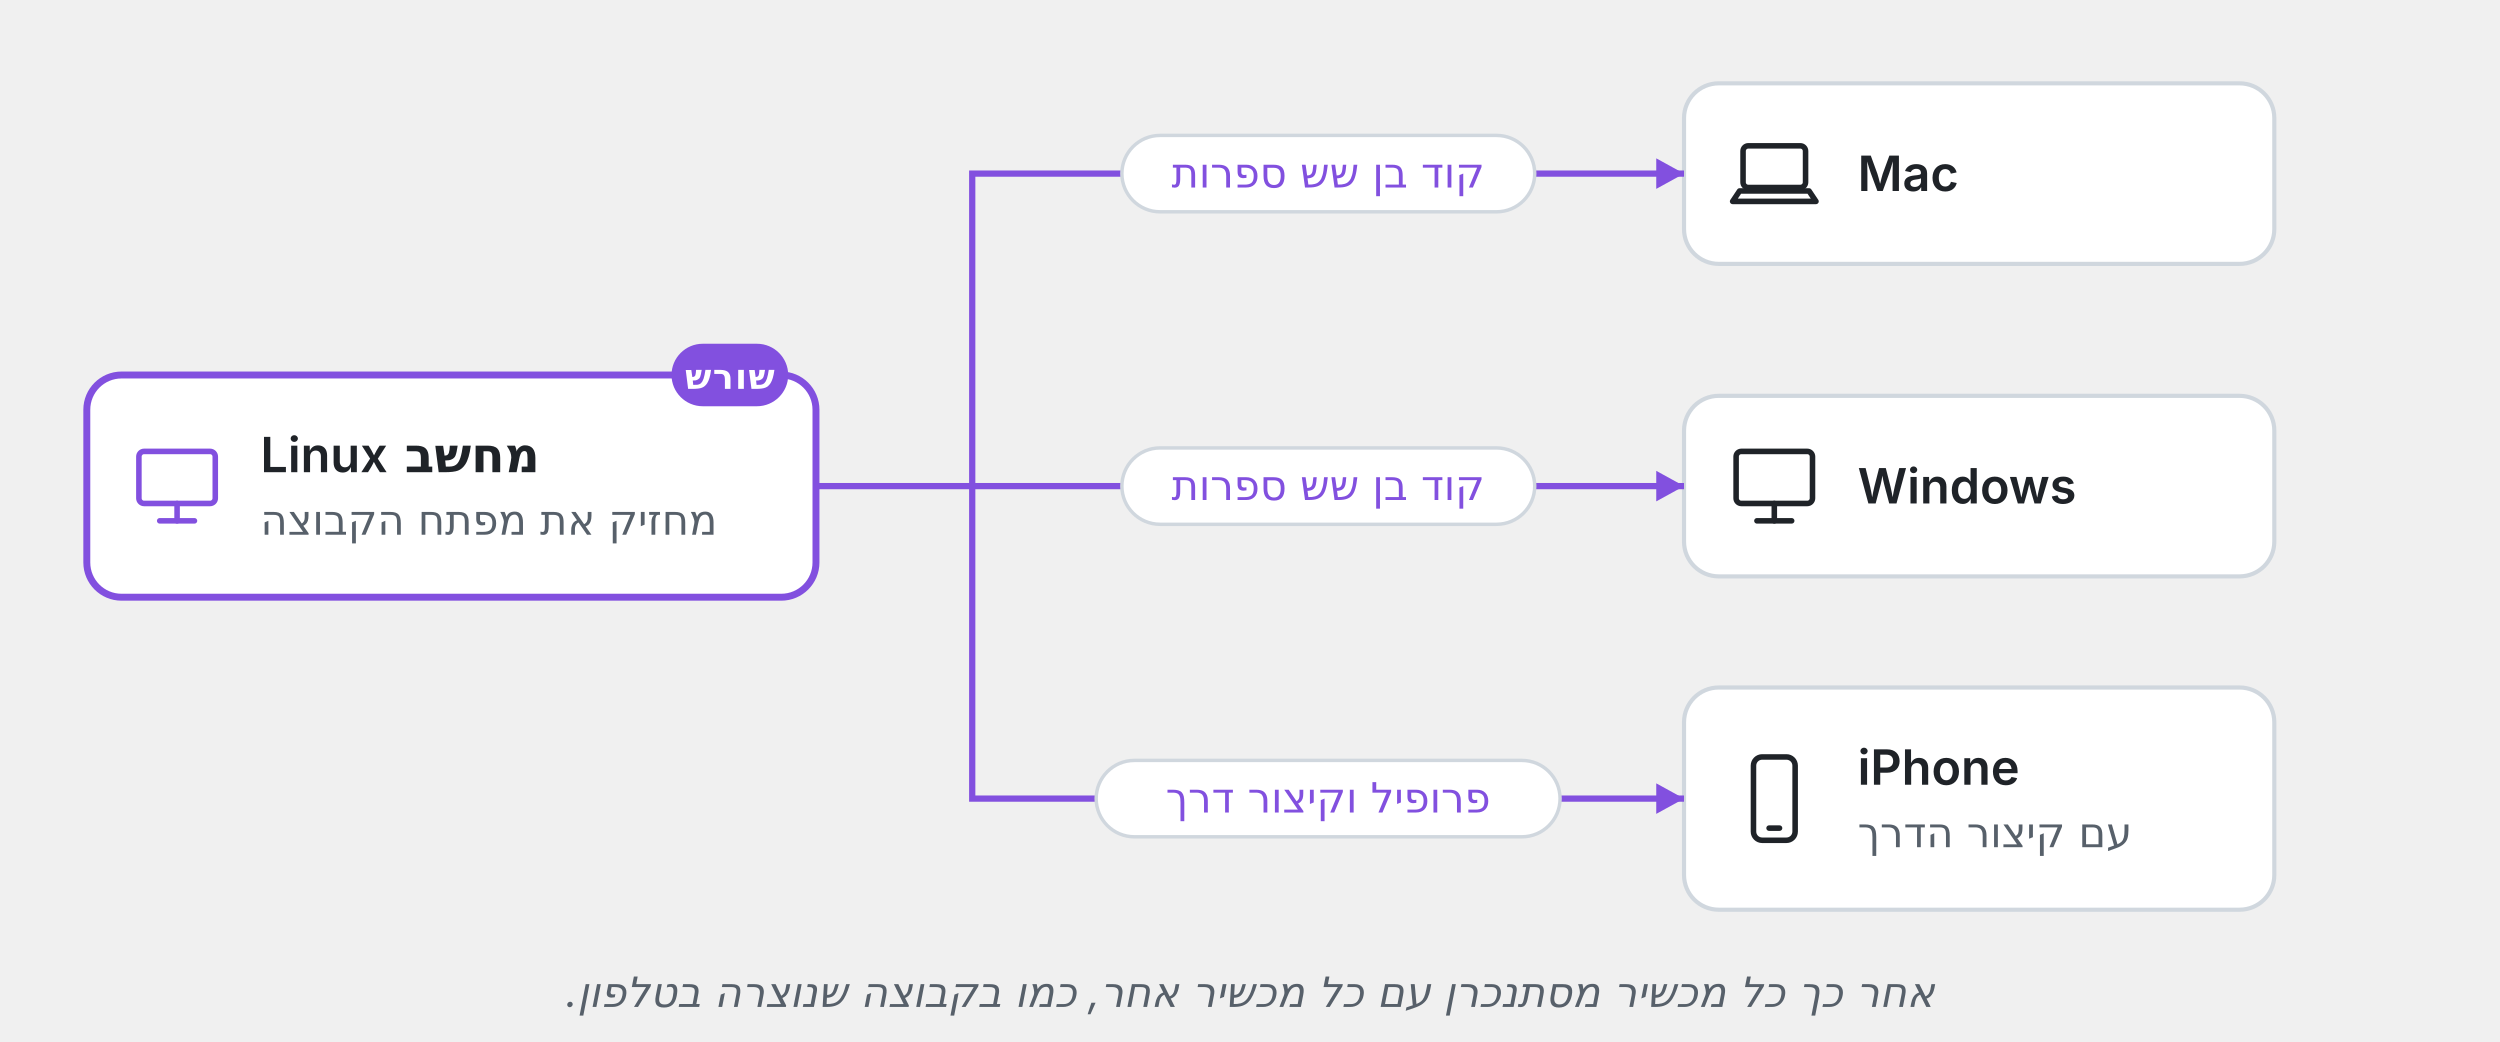
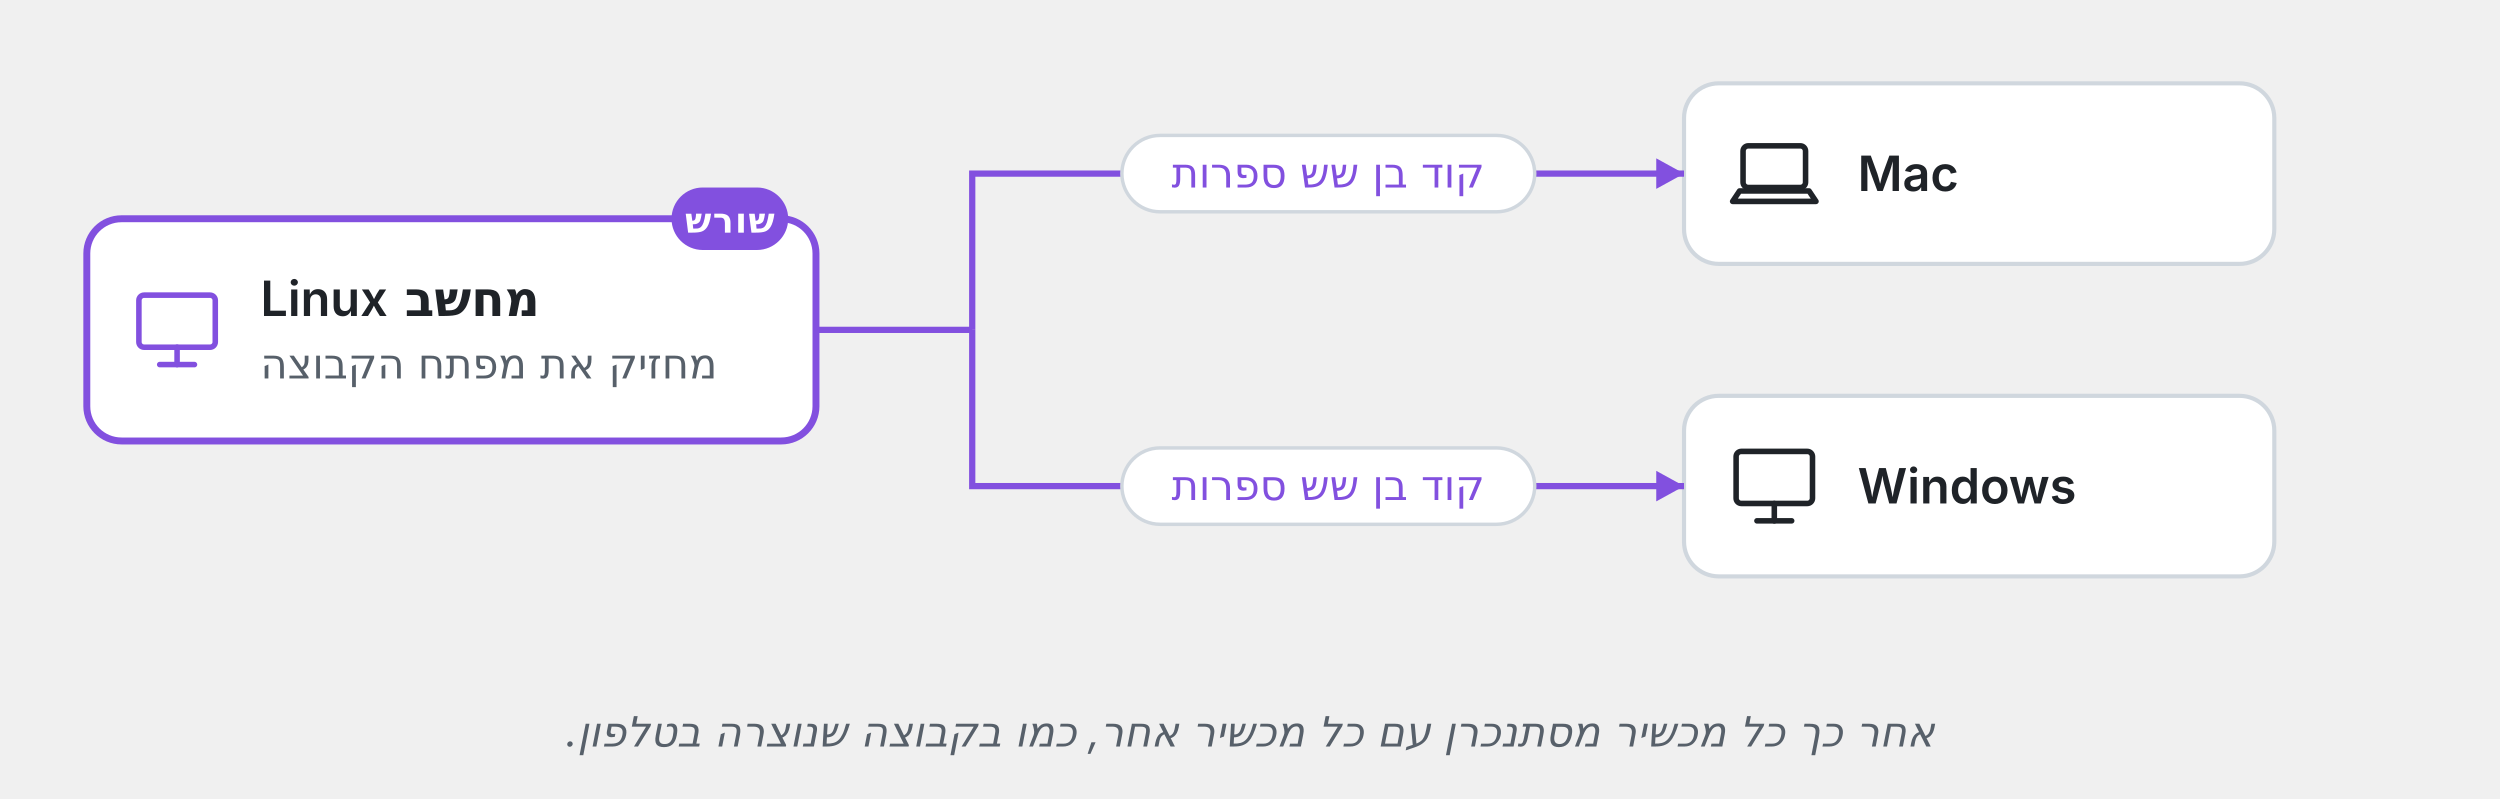
- <svg xmlns="http://www.w3.org/2000/svg" lang="he" width="720" height="300" viewBox="0 0 720 300" role="img" aria-label="בלי האפליקציה, מחשב מחזיק את הקבוצה">
+ <svg xmlns="http://www.w3.org/2000/svg" lang="he" width="720" height="230" viewBox="0 0 720 230" role="img" aria-label="בלי האפליקציה, מחשב מחזיק את הקבוצה">
  <style>
  .bg { fill: none; }
  .zone { fill: #f6f8fa; stroke: #d0d7de; stroke-width: 1; }
  .zone-t { fill: #57606a; font: 600 13px system-ui, -apple-system, 'Segoe UI', sans-serif; letter-spacing: .02em; }
  .card { fill: #ffffff; stroke: #d0d7de; stroke-width: 1.2; }
  .card.key { stroke: #8250df; stroke-width: 2; }
  .card.srv { fill: #fff8c5; stroke: #d4a72c; }
  .t { fill: #1f2328; font: 600 14px system-ui, -apple-system, 'Segoe UI', sans-serif; }
  .s { fill: #57606a; font: 12px system-ui, -apple-system, 'Segoe UI', sans-serif; }
  .ic { fill: none; stroke: #1f2328; stroke-width: 1.6; stroke-linecap: round; stroke-linejoin: round; }
  .key .ic, .ic.key { stroke: #8250df; }
  .badge { fill: #8250df; }
  .badge-t { fill: #ffffff; font: 600 10px system-ui, -apple-system, 'Segoe UI', sans-serif; letter-spacing: .04em; }
  .e-tunnel { fill: none; stroke: #0969da; stroke-width: 3; }
  .e-home { fill: none; stroke: #57606a; stroke-width: 1.6; stroke-dasharray: 5 4; }
  .e-pair { fill: none; stroke: #8250df; stroke-width: 1.8; }
  .e-e2e { fill: none; stroke: #1a7f37; stroke-width: 1.8; stroke-dasharray: 2 4; stroke-linecap: round; }
  .a-tunnel { fill: #0969da; } .a-home { fill: #57606a; } .a-pair { fill: #8250df; } .a-e2e { fill: #1a7f37; }
  .lbl-bg { fill: #ffffff; stroke: #d0d7de; stroke-width: 1; }
  .lbl { fill: #1f2328; font: 12px system-ui, -apple-system, 'Segoe UI', sans-serif; }
  .lbl.tunnel { fill: #0969da; } .lbl.pair { fill: #8250df; } .lbl.e2e { fill: #1a7f37; }
  .note { fill: #57606a; font: italic 12px system-ui, -apple-system, 'Segoe UI', sans-serif; }
  @media (prefers-color-scheme: dark) {
    .zone { fill: #161b22; stroke: #30363d; }
    .zone-t, .s, .note { fill: #8b949e; }
    .card { fill: #0d1117; stroke: #3d444d; }
    .card.key { stroke: #a371f7; }
    .card.srv { fill: #272115; stroke: #9e6a03; }
    .t, .lbl { fill: #e6edf3; }
    .ic { stroke: #e6edf3; }
    .key .ic, .ic.key { stroke: #a371f7; }
    .badge { fill: #a371f7; }
    .badge-t { fill: #0d1117; }
    .e-tunnel { stroke: #4493f8; } .a-tunnel { fill: #4493f8; } .lbl.tunnel { fill: #4493f8; }
    .e-home { stroke: #8b949e; } .a-home { fill: #8b949e; }
    .e-pair { stroke: #a371f7; } .a-pair { fill: #a371f7; } .lbl.pair { fill: #a371f7; }
    .e-e2e { stroke: #3fb950; } .a-e2e { fill: #3fb950; } .lbl.e2e { fill: #3fb950; }
    .lbl-bg { fill: #0d1117; stroke: #3d444d; }
  }
</style>
  <g class="key">
-     <rect class="card key" x="25.0" y="108.0" width="210" height="64" rx="10" />
-     <g transform="translate(37.0,126)" class="ic">
+     <rect class="card key" x="25.0" y="63.0" width="210" height="64" rx="10" />
+     <g transform="translate(37.0,81)" class="ic">
      <rect x="3" y="4" width="22" height="15" rx="1.5" />
      <line x1="14" y1="19" x2="14" y2="24" />
      <line x1="9" y1="24" x2="19" y2="24" />
    </g>
-     <text class="t" x="75.0" y="136" direction="rtl" text-anchor="end">מחשב Linux</text>
-     <text class="s" x="75.0" y="154" direction="rtl" text-anchor="end">מחזיק את מפתח הקבוצה</text>
-     <rect class="badge" x="193.4" y="99.0" width="33.6" height="18" rx="9" />
-     <text class="badge-t" x="210.2" y="112.0" text-anchor="middle" direction="rtl">שורש</text>
+     <text class="t" x="75.0" y="91" direction="rtl" text-anchor="end">מחשב Linux</text>
+     <text class="s" x="75.0" y="109" direction="rtl" text-anchor="end">מחזיק את מפתח הקבוצה</text>
+     <rect class="badge" x="193.4" y="54.0" width="33.6" height="18" rx="9" />
+     <text class="badge-t" x="210.2" y="67.0" text-anchor="middle" direction="rtl">שורש</text>
  </g>
  <g class="">
    <rect class="card " x="485.0" y="24.0" width="170" height="52" rx="10" />
    <g transform="translate(497.0,36)" class="ic">
      <rect x="5" y="6" width="18" height="12" rx="1.5" />
      <path d="M2 22h24l-2 -3H4z" />
    </g>
    <text class="t" x="535.0" y="55" direction="rtl" text-anchor="end">Mac</text>
  </g>
  <g class="">
    <rect class="card " x="485.0" y="114.0" width="170" height="52" rx="10" />
    <g transform="translate(497.0,126)" class="ic">
      <rect x="3" y="4" width="22" height="15" rx="1.5" />
      <line x1="14" y1="19" x2="14" y2="24" />
      <line x1="9" y1="24" x2="19" y2="24" />
    </g>
    <text class="t" x="535.0" y="145" direction="rtl" text-anchor="end">Windows</text>
  </g>
-   <g class="">
-     <rect class="card " x="485.0" y="198.0" width="170" height="64" rx="10" />
-     <g transform="translate(497.0,216)" class="ic">
-       <rect x="8" y="2" width="12" height="24" rx="2.5" />
-       <line x1="12.5" y1="22.5" x2="15.5" y2="22.5" />
-     </g>
-     <text class="t" x="535.0" y="226" direction="rtl" text-anchor="end">iPhone</text>
-     <text class="s" x="535.0" y="244" direction="rtl" text-anchor="end">עם קיצור הדרך</text>
-   </g>
-   <path class="e-pair" d="M235.0,140.0 L485.0,140.0" />
+   <path class="e-pair" d="M235.0,95.0 L280.0,95" />
+   <path class="e-pair" d="M280.0,95 L280.0,50 L485.0,50.0" />
+   <path class="a-pair" d="M485.0,50.0 L477.0,45.6 L477.0,54.4z" />
+   <path class="e-pair" d="M280.0,95 L280.0,140 L485.0,140.0" />
  <path class="a-pair" d="M485.0,140.0 L477.0,135.6 L477.0,144.4z" />
-   <path class="e-pair" d="M280.0,140 L280.0,50 L485.0,50.0" />
-   <path class="a-pair" d="M485.0,50.0 L477.0,45.6 L477.0,54.4z" />
-   <path class="e-pair" d="M280.0,140 L280.0,230 L485.0,230.0" />
-   <path class="a-pair" d="M485.0,230.0 L477.0,225.6 L477.0,234.4z" />
-   <text class="note" x="360" y="290" text-anchor="middle" direction="rtl">אחר כך כל מכשיר מסתנכרן עם כל מכשיר אחר, כמו בקבוצה שנוצרה בטלפון.</text>
+   <text class="note" x="360" y="215" text-anchor="middle" direction="rtl">אחר כך כל מכשיר מסתנכרן עם כל מכשיר אחר, כמו בקבוצה שנוצרה בטלפון.</text>
+   <rect class="lbl-bg" x="323.1" y="39.0" width="118.9" height="22" rx="11.0" />
+   <text class="lbl pair" x="382.5" y="54.0" text-anchor="middle" direction="rtl">קוד בן שש ספרות</text>
  <rect class="lbl-bg" x="323.1" y="129.0" width="118.9" height="22" rx="11.0" />
  <text class="lbl pair" x="382.5" y="144.0" text-anchor="middle" direction="rtl">קוד בן שש ספרות</text>
-   <rect class="lbl-bg" x="323.1" y="39.0" width="118.9" height="22" rx="11.0" />
-   <text class="lbl pair" x="382.5" y="54.0" text-anchor="middle" direction="rtl">קוד בן שש ספרות</text>
-   <rect class="lbl-bg" x="315.7" y="219.0" width="133.6" height="22" rx="11.0" />
-   <text class="lbl pair" x="382.5" y="234.0" text-anchor="middle" direction="rtl">פרופיל וקיצור דרך</text>
</svg>
